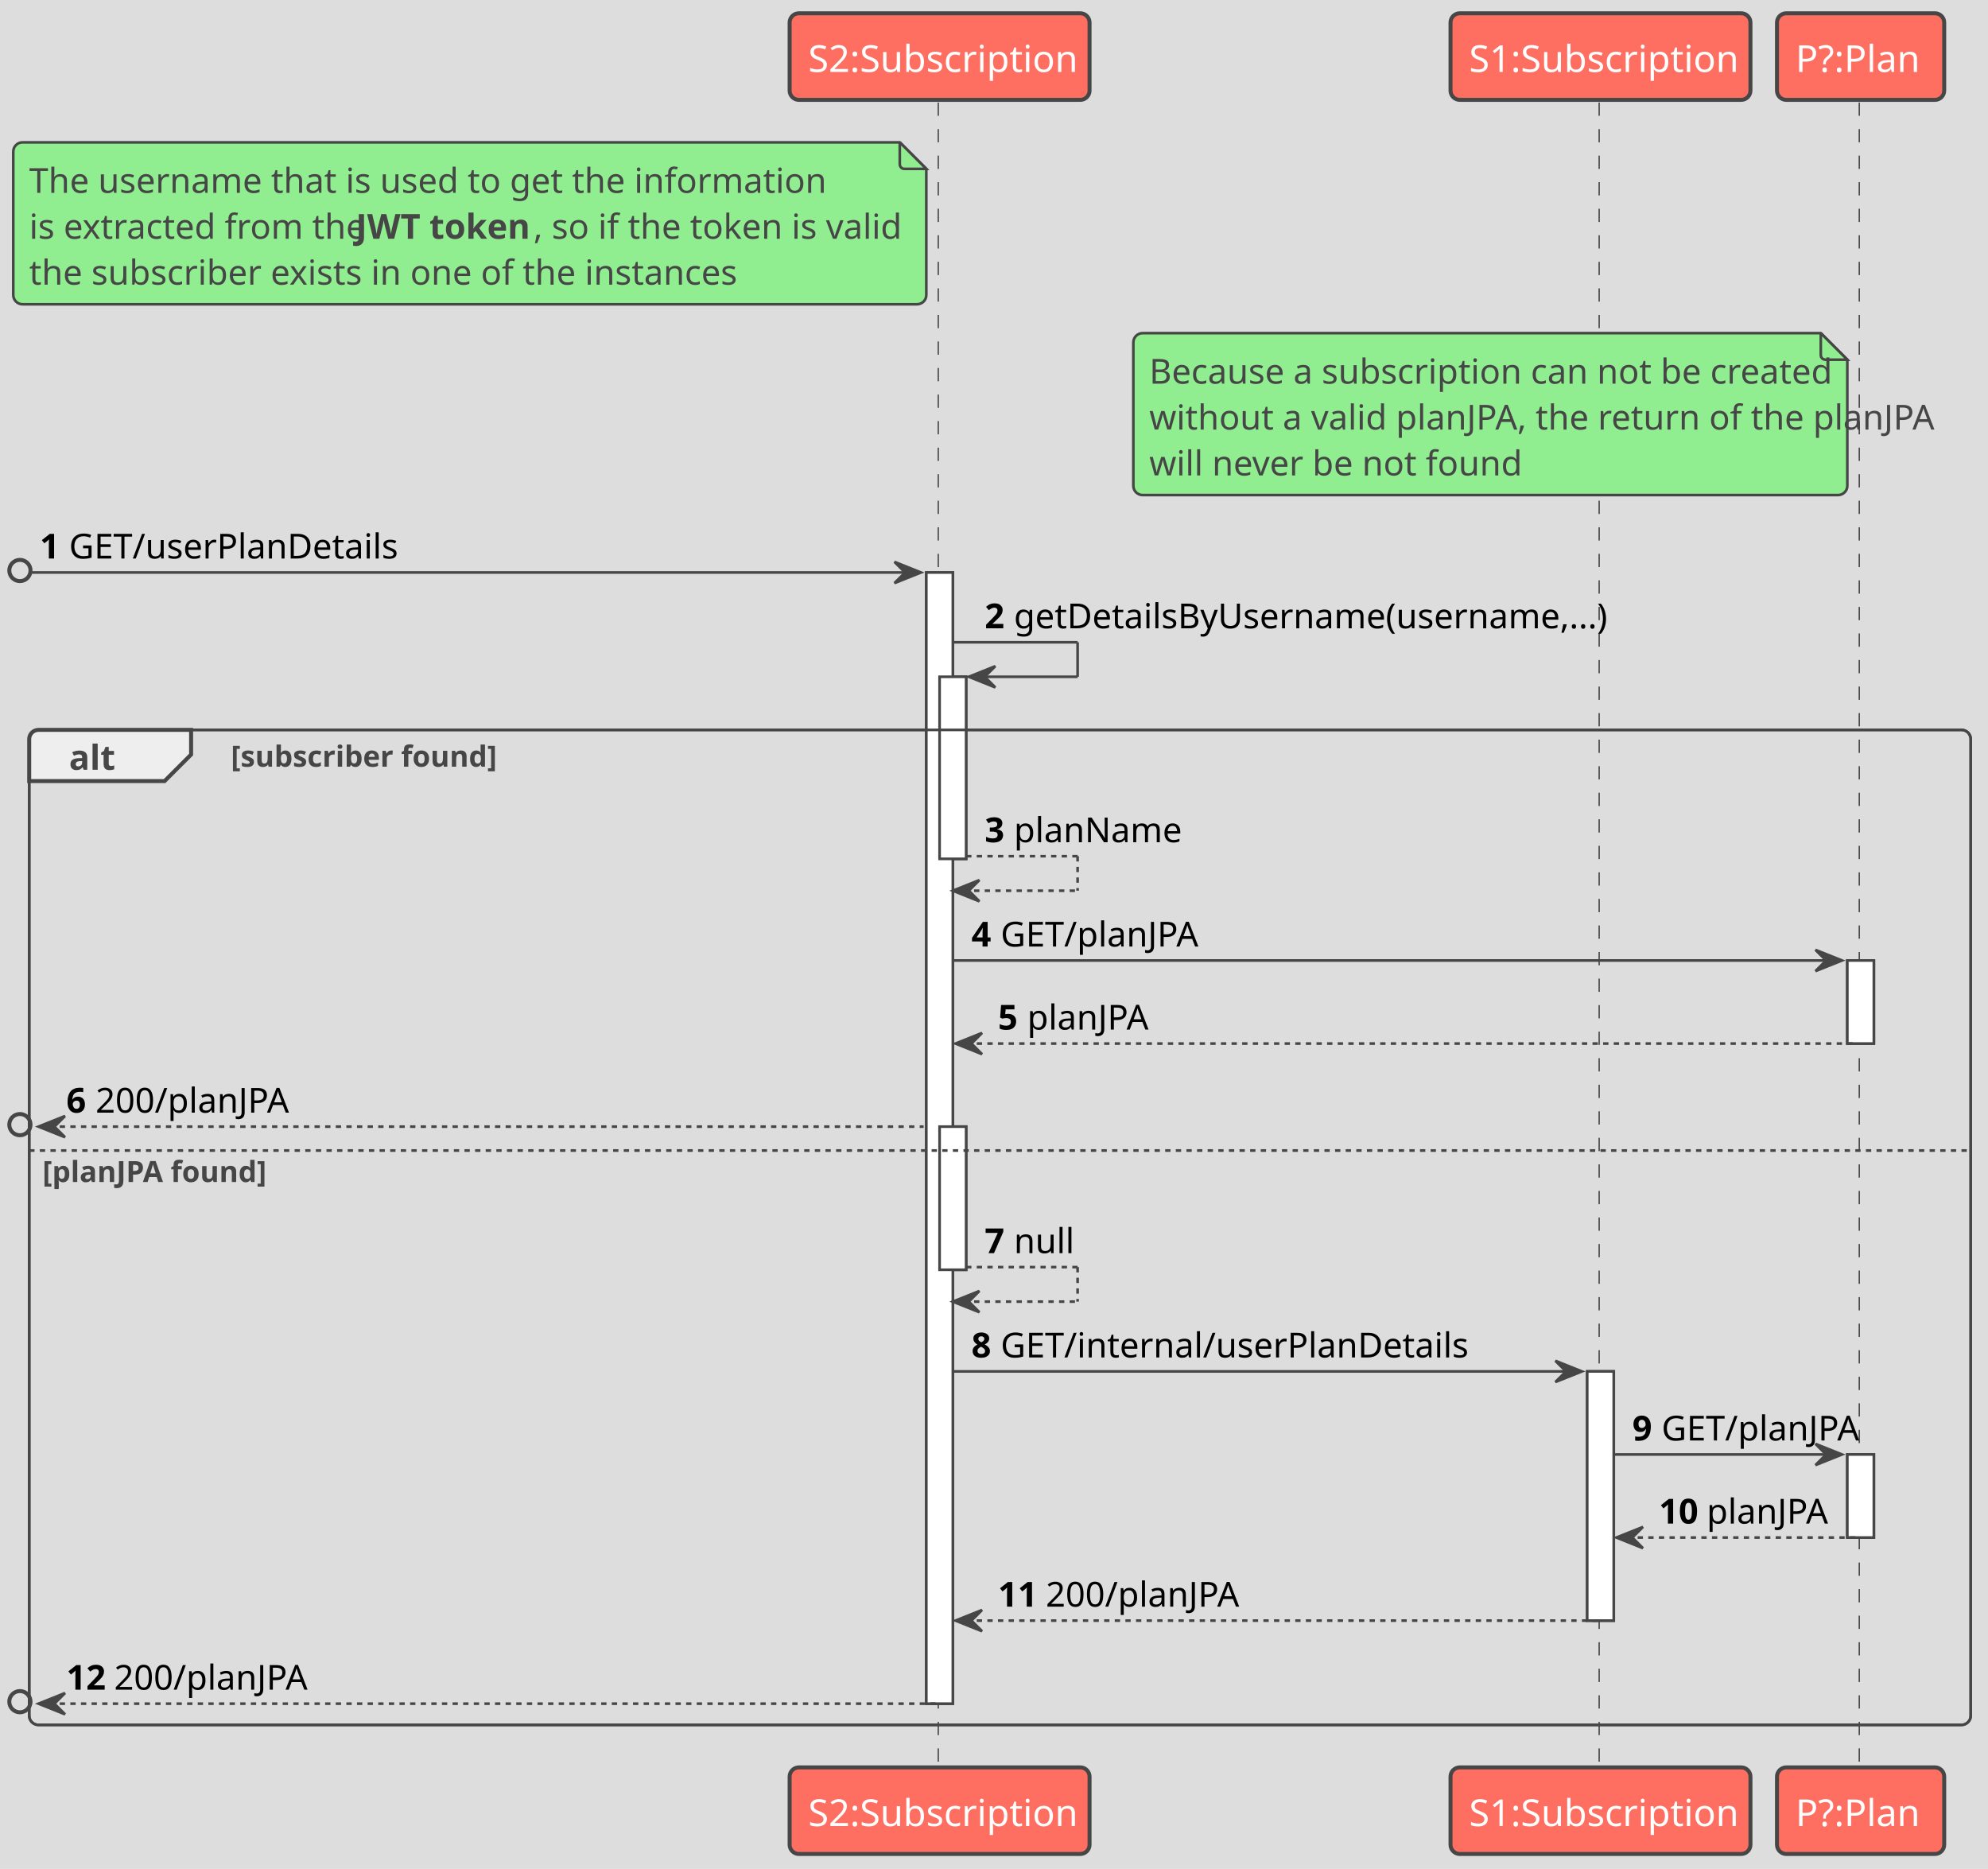
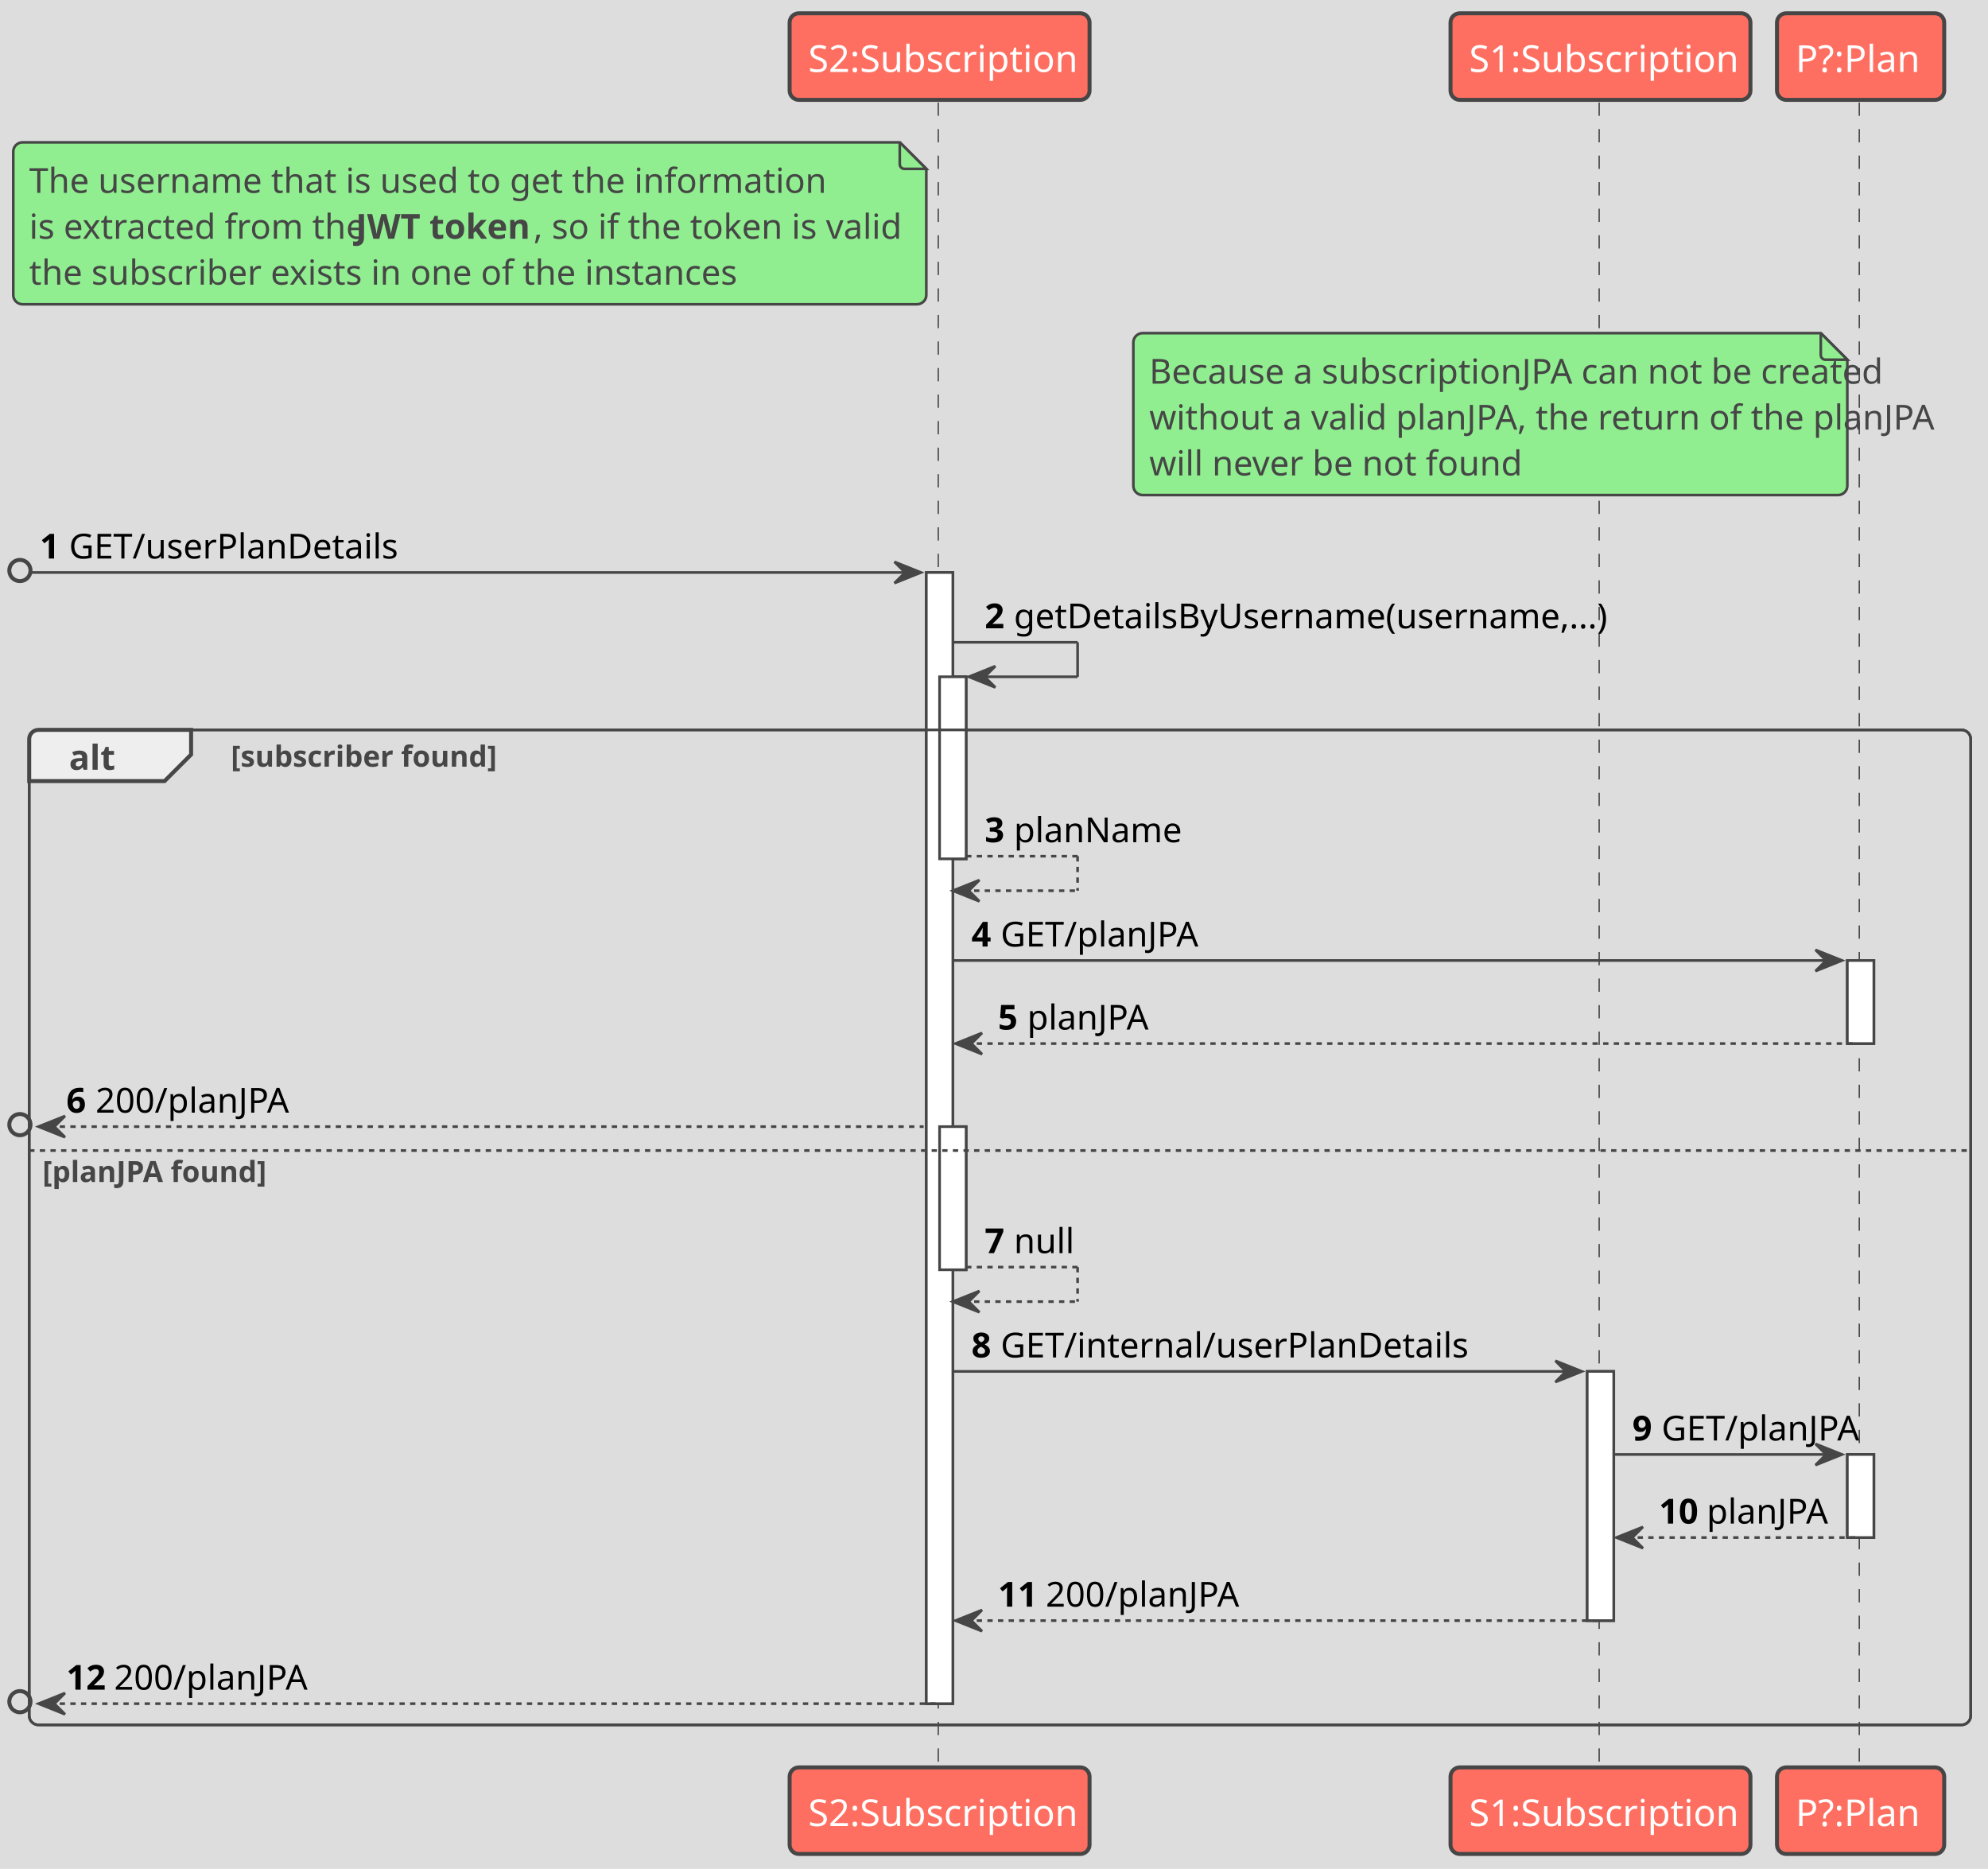
<svg xmlns="http://www.w3.org/2000/svg" contentStyleType="text/css" height="704px" preserveAspectRatio="none" style="width:749px;height:704px;background:#DDDDDD;" version="1.1" viewBox="0 0 749 704" width="749px" zoomAndPan="magnify">
  <defs />
  <g>
    <rect fill="#DDDDDD" height="704" style="stroke:none;stroke-width:1.0;" width="749" x="0" y="0" />
    <rect fill="#FFFFFF" height="426.123" style="stroke:#454645;stroke-width:1.0;" width="10" x="349" y="215.658" />
    <rect fill="#FFFFFF" height="68.582" style="stroke:#454645;stroke-width:1.0;" width="10" x="354" y="254.949" />
    <rect fill="#FFFFFF" height="53.922" style="stroke:#454645;stroke-width:1.0;" width="10" x="354" y="424.404" />
    <rect fill="#FFFFFF" height="93.873" style="stroke:#454645;stroke-width:1.0;" width="10" x="598" y="516.617" />
    <rect fill="#FFFFFF" height="31.291" style="stroke:#454645;stroke-width:1.0;" width="10" x="696" y="361.822" />
    <rect fill="#FFFFFF" height="31.291" style="stroke:#454645;stroke-width:1.0;" width="10" x="696" y="547.908" />
    <rect fill="none" height="374.832" rx="3.5" ry="3.5" style="stroke:#454645;stroke-width:1.0;" width="731.5" x="11" y="274.949" />
    <line style="stroke:#454645;stroke-width:0.5;stroke-dasharray:5.0,5.0;" x1="353.5" x2="353.5" y1="38.621" y2="666.781" />
    <line style="stroke:#454645;stroke-width:0.5;stroke-dasharray:5.0,5.0;" x1="602.5" x2="602.5" y1="38.621" y2="666.781" />
    <line style="stroke:#454645;stroke-width:0.5;stroke-dasharray:5.0,5.0;" x1="700.5" x2="700.5" y1="38.621" y2="666.781" />
    <rect fill="#FF6F61" height="32.621" rx="3.5" ry="3.5" style="stroke:#454645;stroke-width:1.5;" width="113" x="297.5" y="5" />
    <text fill="#FFFFFF" font-family="sans-serif" font-size="14" lengthAdjust="spacing" textLength="99" x="304.5" y="27.107">S2:Subscription</text>
    <rect fill="#FF6F61" height="32.621" rx="3.5" ry="3.5" style="stroke:#454645;stroke-width:1.5;" width="113" x="297.5" y="665.781" />
    <text fill="#FFFFFF" font-family="sans-serif" font-size="14" lengthAdjust="spacing" textLength="99" x="304.5" y="687.889">S2:Subscription</text>
    <rect fill="#FF6F61" height="32.621" rx="3.5" ry="3.5" style="stroke:#454645;stroke-width:1.5;" width="113" x="546.5" y="5" />
    <text fill="#FFFFFF" font-family="sans-serif" font-size="14" lengthAdjust="spacing" textLength="99" x="553.5" y="27.107">S1:Subscription</text>
    <rect fill="#FF6F61" height="32.621" rx="3.5" ry="3.5" style="stroke:#454645;stroke-width:1.5;" width="113" x="546.5" y="665.781" />
    <text fill="#FFFFFF" font-family="sans-serif" font-size="14" lengthAdjust="spacing" textLength="99" x="553.5" y="687.889">S1:Subscription</text>
    <rect fill="#FF6F61" height="32.621" rx="3.5" ry="3.5" style="stroke:#454645;stroke-width:1.5;" width="63" x="669.5" y="5" />
    <text fill="#FFFFFF" font-family="sans-serif" font-size="14" lengthAdjust="spacing" textLength="49" x="676.5" y="27.107">P?:Plan</text>
    <rect fill="#FF6F61" height="32.621" rx="3.5" ry="3.5" style="stroke:#454645;stroke-width:1.5;" width="63" x="669.5" y="665.781" />
    <text fill="#FFFFFF" font-family="sans-serif" font-size="14" lengthAdjust="spacing" textLength="49" x="676.5" y="687.889">P?:Plan</text>
    <rect fill="#FFFFFF" height="426.123" style="stroke:#454645;stroke-width:1.0;" width="10" x="349" y="215.658" />
    <rect fill="#FFFFFF" height="68.582" style="stroke:#454645;stroke-width:1.0;" width="10" x="354" y="254.949" />
    <rect fill="#FFFFFF" height="53.922" style="stroke:#454645;stroke-width:1.0;" width="10" x="354" y="424.404" />
    <rect fill="#FFFFFF" height="93.873" style="stroke:#454645;stroke-width:1.0;" width="10" x="598" y="516.617" />
    <rect fill="#FFFFFF" height="31.291" style="stroke:#454645;stroke-width:1.0;" width="10" x="696" y="361.822" />
    <rect fill="#FFFFFF" height="31.291" style="stroke:#454645;stroke-width:1.0;" width="10" x="696" y="547.908" />
    <path d="M5,57.121 L5,111.121 A3.5,3.5 0 0 0 8.5,114.621 L345.5,114.621 A3.5,3.5 0 0 0 349,111.121 L349,63.621 L339,53.621 L8.5,53.621 A3.5,3.5 0 0 0 5,57.121 " fill="#90EE90" style="stroke:#454645;stroke-width:1.0;" />
    <path d="M339,53.621 L339,61.871 A1.75,1.75 0 0 0 340.75,63.621 L349,63.621 L339,53.621 " fill="#90EE90" style="stroke:#454645;stroke-width:1.0;" />
    <text fill="#454645" font-family="sans-serif" font-size="13" lengthAdjust="spacing" textLength="280" x="11" y="72.649">The username that is used to get the information</text>
    <text fill="#454645" font-family="sans-serif" font-size="13" lengthAdjust="spacing" textLength="119" x="11" y="89.94">is extracted from the</text>
    <text fill="#454645" font-family="sans-serif" font-size="13" font-weight="bold" lengthAdjust="spacing" textLength="67" x="134" y="89.94">JWT token</text>
    <text fill="#454645" font-family="sans-serif" font-size="13" lengthAdjust="spacing" textLength="133" x="201" y="89.94">, so if the token is valid</text>
    <text fill="#454645" font-family="sans-serif" font-size="13" lengthAdjust="spacing" textLength="256" x="11" y="107.231">the subscriber exists in one of the instances</text>
    <path d="M427,128.994 L427,182.994 A3.5,3.5 0 0 0 430.5,186.494 L692.5,186.494 A3.5,3.5 0 0 0 696,182.994 L696,135.494 L686,125.494 L430.5,125.494 A3.5,3.5 0 0 0 427,128.994 " fill="#90EE90" style="stroke:#454645;stroke-width:1.0;" />
    <path d="M686,125.494 L686,133.744 A1.75,1.75 0 0 0 687.75,135.494 L696,135.494 L686,125.494 " fill="#90EE90" style="stroke:#454645;stroke-width:1.0;" />
-     <text fill="#454645" font-family="sans-serif" font-size="13" lengthAdjust="spacing" textLength="248" x="433" y="144.523">Because a subscription can not be created</text>
+     <text fill="#454645" font-family="sans-serif" font-size="13" lengthAdjust="spacing" textLength="248" x="433" y="144.523">Because a subscriptionJPA can not be created</text>
    <text fill="#454645" font-family="sans-serif" font-size="13" lengthAdjust="spacing" textLength="236" x="433" y="161.814">without a valid planJPA, the return of the planJPA</text>
    <text fill="#454645" font-family="sans-serif" font-size="13" lengthAdjust="spacing" textLength="127" x="433" y="179.105">will never be not found</text>
    <ellipse cx="7.5" cy="214.908" fill="none" rx="4" ry="4" style="stroke:#454645;stroke-width:1.5;" />
    <polygon fill="#454645" points="337,211.658,347,215.658,337,219.658,341,215.658" style="stroke:#454645;stroke-width:1.0;" />
    <line style="stroke:#454645;stroke-width:1.0;" x1="12" x2="343" y1="215.658" y2="215.658" />
    <text fill="#000000" font-family="sans-serif" font-size="13" font-weight="bold" lengthAdjust="spacing" textLength="7" x="15" y="210.395">1</text>
    <text fill="#000000" font-family="sans-serif" font-size="13" lengthAdjust="spacing" textLength="121" x="26" y="210.395">GET/userPlanDetails</text>
    <line style="stroke:#454645;stroke-width:1.0;" x1="359" x2="406" y1="241.949" y2="241.949" />
    <line style="stroke:#454645;stroke-width:1.0;" x1="406" x2="406" y1="241.949" y2="254.949" />
    <line style="stroke:#454645;stroke-width:1.0;" x1="365" x2="406" y1="254.949" y2="254.949" />
    <polygon fill="#454645" points="375,250.949,365,254.949,375,258.949,371,254.949" style="stroke:#454645;stroke-width:1.0;" />
    <text fill="#000000" font-family="sans-serif" font-size="13" font-weight="bold" lengthAdjust="spacing" textLength="7" x="371" y="236.686">2</text>
    <text fill="#000000" font-family="sans-serif" font-size="13" lengthAdjust="spacing" textLength="214" x="382" y="236.686">getDetailsByUsername(username,...)</text>
    <path d="M14.5,274.949 L72,274.949 L72,284.24 L62,294.24 L11,294.24 L11,278.449 A3.5,3.5 0 0 1 14.5,274.949 " fill="#EEEEEE" style="stroke:#454645;stroke-width:1.5;" />
    <rect fill="none" height="374.832" rx="3.5" ry="3.5" style="stroke:#454645;stroke-width:1.0;" width="731.5" x="11" y="274.949" />
    <text fill="#454645" font-family="sans-serif" font-size="13" font-weight="bold" lengthAdjust="spacing" textLength="16" x="26" y="289.978">alt</text>
    <text fill="#454645" font-family="sans-serif" font-size="11" font-weight="bold" lengthAdjust="spacing" textLength="104" x="87" y="288.819">[subscriber found]</text>
    <line style="stroke:#454645;stroke-width:1.0;stroke-dasharray:2.0,2.0;" x1="364" x2="406" y1="322.531" y2="322.531" />
    <line style="stroke:#454645;stroke-width:1.0;stroke-dasharray:2.0,2.0;" x1="406" x2="406" y1="322.531" y2="335.531" />
    <line style="stroke:#454645;stroke-width:1.0;stroke-dasharray:2.0,2.0;" x1="359" x2="406" y1="335.531" y2="335.531" />
    <polygon fill="#454645" points="369,331.531,359,335.531,369,339.531,365,335.531" style="stroke:#454645;stroke-width:1.0;" />
    <text fill="#000000" font-family="sans-serif" font-size="13" font-weight="bold" lengthAdjust="spacing" textLength="7" x="371" y="317.269">3</text>
    <text fill="#000000" font-family="sans-serif" font-size="13" lengthAdjust="spacing" textLength="58" x="382" y="317.269">planName</text>
    <polygon fill="#454645" points="684,357.822,694,361.822,684,365.822,688,361.822" style="stroke:#454645;stroke-width:1.0;" />
    <line style="stroke:#454645;stroke-width:1.0;" x1="359" x2="690" y1="361.822" y2="361.822" />
    <text fill="#000000" font-family="sans-serif" font-size="13" font-weight="bold" lengthAdjust="spacing" textLength="7" x="366" y="356.56">4</text>
    <text fill="#000000" font-family="sans-serif" font-size="13" lengthAdjust="spacing" textLength="54" x="377" y="356.56">GET/planJPA</text>
    <polygon fill="#454645" points="370,389.113,360,393.113,370,397.113,366,393.113" style="stroke:#454645;stroke-width:1.0;" />
    <line style="stroke:#454645;stroke-width:1.0;stroke-dasharray:2.0,2.0;" x1="364" x2="700" y1="393.113" y2="393.113" />
    <text fill="#000000" font-family="sans-serif" font-size="13" font-weight="bold" lengthAdjust="spacing" textLength="7" x="376" y="387.851">5</text>
    <text fill="#000000" font-family="sans-serif" font-size="13" lengthAdjust="spacing" textLength="24" x="387" y="387.851">planJPA</text>
    <ellipse cx="7.5" cy="423.654" fill="none" rx="4" ry="4" style="stroke:#454645;stroke-width:1.5;" />
    <polygon fill="#454645" points="24.5,420.404,14.5,424.404,24.5,428.404,20.5,424.404" style="stroke:#454645;stroke-width:1.0;" />
    <line style="stroke:#454645;stroke-width:1.0;stroke-dasharray:2.0,2.0;" x1="22.5" x2="348" y1="424.404" y2="424.404" />
    <text fill="#000000" font-family="sans-serif" font-size="13" font-weight="bold" lengthAdjust="spacing" textLength="7" x="25" y="419.142">6</text>
    <text fill="#000000" font-family="sans-serif" font-size="13" lengthAdjust="spacing" textLength="49" x="36" y="419.142">200/planJPA</text>
    <line style="stroke:#454645;stroke-width:1.0;stroke-dasharray:2.0,2.0;" x1="11" x2="742.5" y1="433.404" y2="433.404" />
    <text fill="#454645" font-family="sans-serif" font-size="11" font-weight="bold" lengthAdjust="spacing" textLength="66" x="16" y="445.274">[planJPA found]</text>
    <line style="stroke:#454645;stroke-width:1.0;stroke-dasharray:2.0,2.0;" x1="364" x2="406" y1="477.326" y2="477.326" />
    <line style="stroke:#454645;stroke-width:1.0;stroke-dasharray:2.0,2.0;" x1="406" x2="406" y1="477.326" y2="490.326" />
    <line style="stroke:#454645;stroke-width:1.0;stroke-dasharray:2.0,2.0;" x1="359" x2="406" y1="490.326" y2="490.326" />
    <polygon fill="#454645" points="369,486.326,359,490.326,369,494.326,365,490.326" style="stroke:#454645;stroke-width:1.0;" />
    <text fill="#000000" font-family="sans-serif" font-size="13" font-weight="bold" lengthAdjust="spacing" textLength="7" x="371" y="472.063">7</text>
    <text fill="#000000" font-family="sans-serif" font-size="13" lengthAdjust="spacing" textLength="20" x="382" y="472.063">null</text>
    <polygon fill="#454645" points="586,512.617,596,516.617,586,520.617,590,516.617" style="stroke:#454645;stroke-width:1.0;" />
    <line style="stroke:#454645;stroke-width:1.0;" x1="359" x2="592" y1="516.617" y2="516.617" />
    <text fill="#000000" font-family="sans-serif" font-size="13" font-weight="bold" lengthAdjust="spacing" textLength="7" x="366" y="511.354">8</text>
    <text fill="#000000" font-family="sans-serif" font-size="13" lengthAdjust="spacing" textLength="167" x="377" y="511.354">GET/internal/userPlanDetails</text>
    <polygon fill="#454645" points="684,543.908,694,547.908,684,551.908,688,547.908" style="stroke:#454645;stroke-width:1.0;" />
    <line style="stroke:#454645;stroke-width:1.0;" x1="608" x2="690" y1="547.908" y2="547.908" />
    <text fill="#000000" font-family="sans-serif" font-size="13" font-weight="bold" lengthAdjust="spacing" textLength="7" x="615" y="542.645">9</text>
    <text fill="#000000" font-family="sans-serif" font-size="13" lengthAdjust="spacing" textLength="54" x="626" y="542.645">GET/planJPA</text>
    <polygon fill="#454645" points="619,575.199,609,579.199,619,583.199,615,579.199" style="stroke:#454645;stroke-width:1.0;" />
    <line style="stroke:#454645;stroke-width:1.0;stroke-dasharray:2.0,2.0;" x1="613" x2="700" y1="579.199" y2="579.199" />
    <text fill="#000000" font-family="sans-serif" font-size="13" font-weight="bold" lengthAdjust="spacing" textLength="14" x="625" y="573.937">10</text>
    <text fill="#000000" font-family="sans-serif" font-size="13" lengthAdjust="spacing" textLength="24" x="643" y="573.937">planJPA</text>
    <polygon fill="#454645" points="370,606.49,360,610.49,370,614.49,366,610.49" style="stroke:#454645;stroke-width:1.0;" />
    <line style="stroke:#454645;stroke-width:1.0;stroke-dasharray:2.0,2.0;" x1="364" x2="602" y1="610.49" y2="610.49" />
    <text fill="#000000" font-family="sans-serif" font-size="13" font-weight="bold" lengthAdjust="spacing" textLength="14" x="376" y="605.227">11</text>
    <text fill="#000000" font-family="sans-serif" font-size="13" lengthAdjust="spacing" textLength="49" x="394" y="605.227">200/planJPA</text>
    <ellipse cx="7.5" cy="641.031" fill="none" rx="4" ry="4" style="stroke:#454645;stroke-width:1.5;" />
    <polygon fill="#454645" points="24.5,637.781,14.5,641.781,24.5,645.781,20.5,641.781" style="stroke:#454645;stroke-width:1.0;" />
    <line style="stroke:#454645;stroke-width:1.0;stroke-dasharray:2.0,2.0;" x1="22.5" x2="353" y1="641.781" y2="641.781" />
    <text fill="#000000" font-family="sans-serif" font-size="13" font-weight="bold" lengthAdjust="spacing" textLength="14" x="25" y="636.519">12</text>
    <text fill="#000000" font-family="sans-serif" font-size="13" lengthAdjust="spacing" textLength="49" x="43" y="636.519">200/planJPA</text>
  </g>
</svg>
